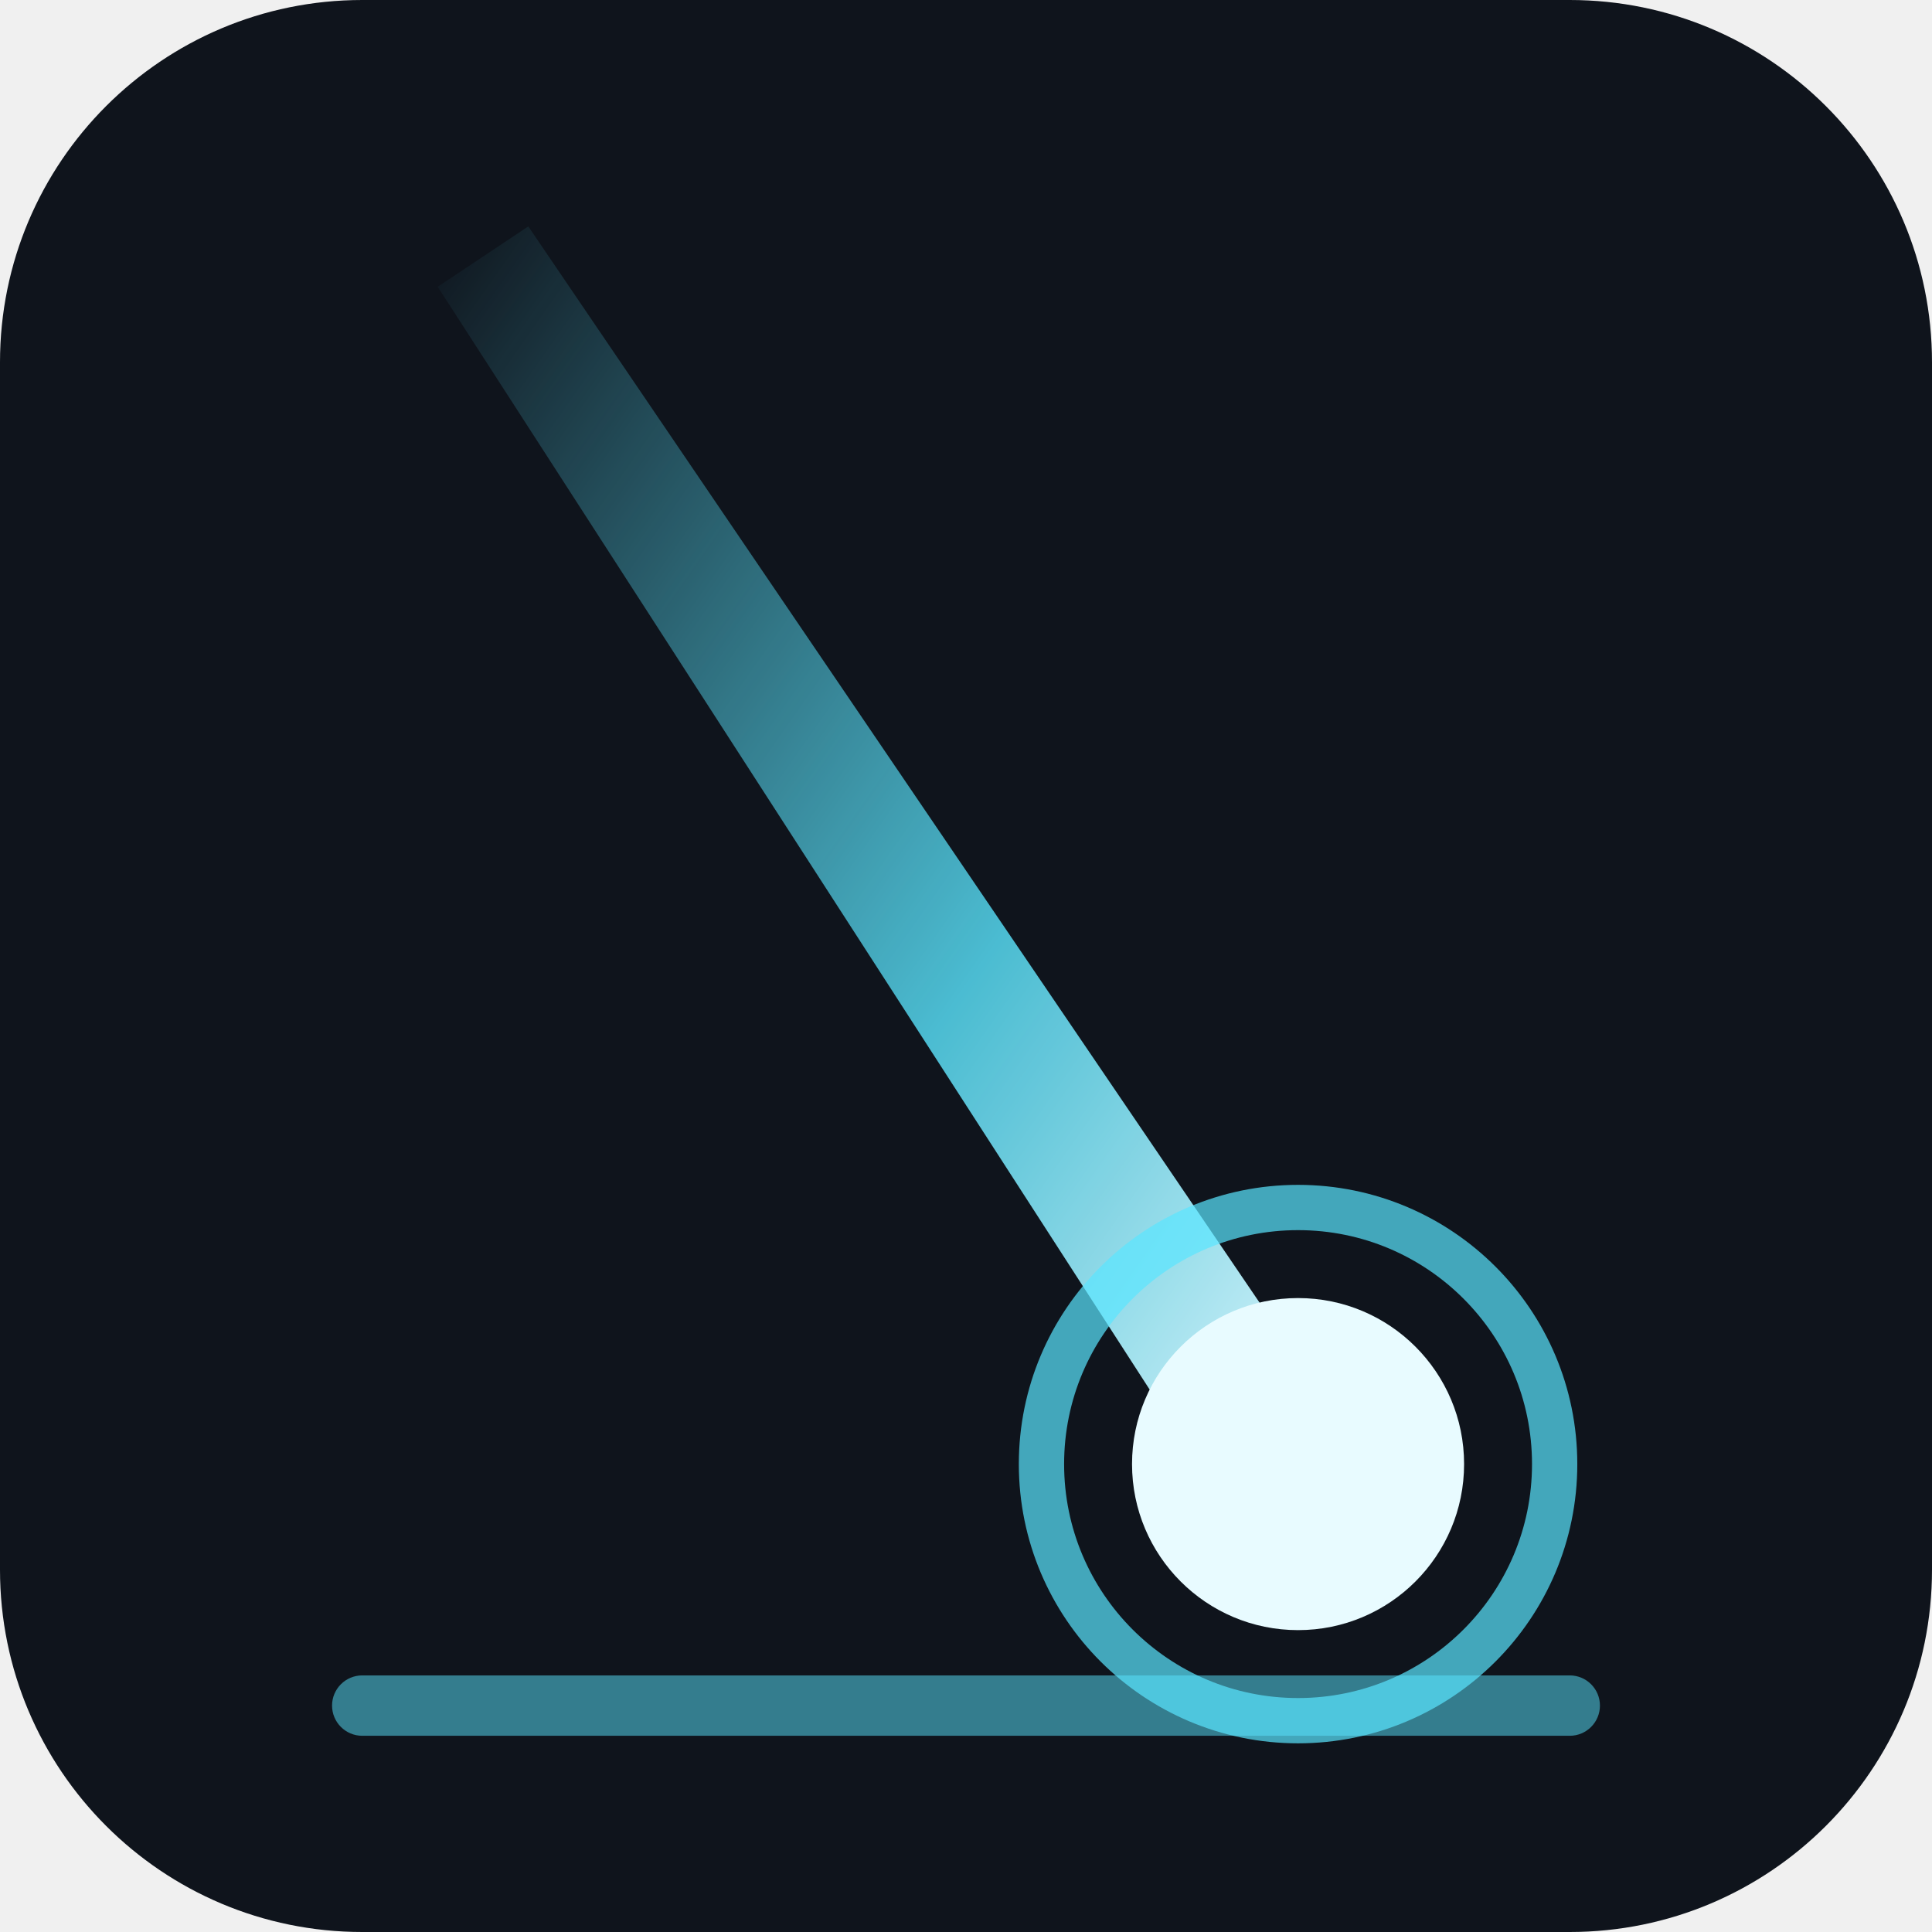
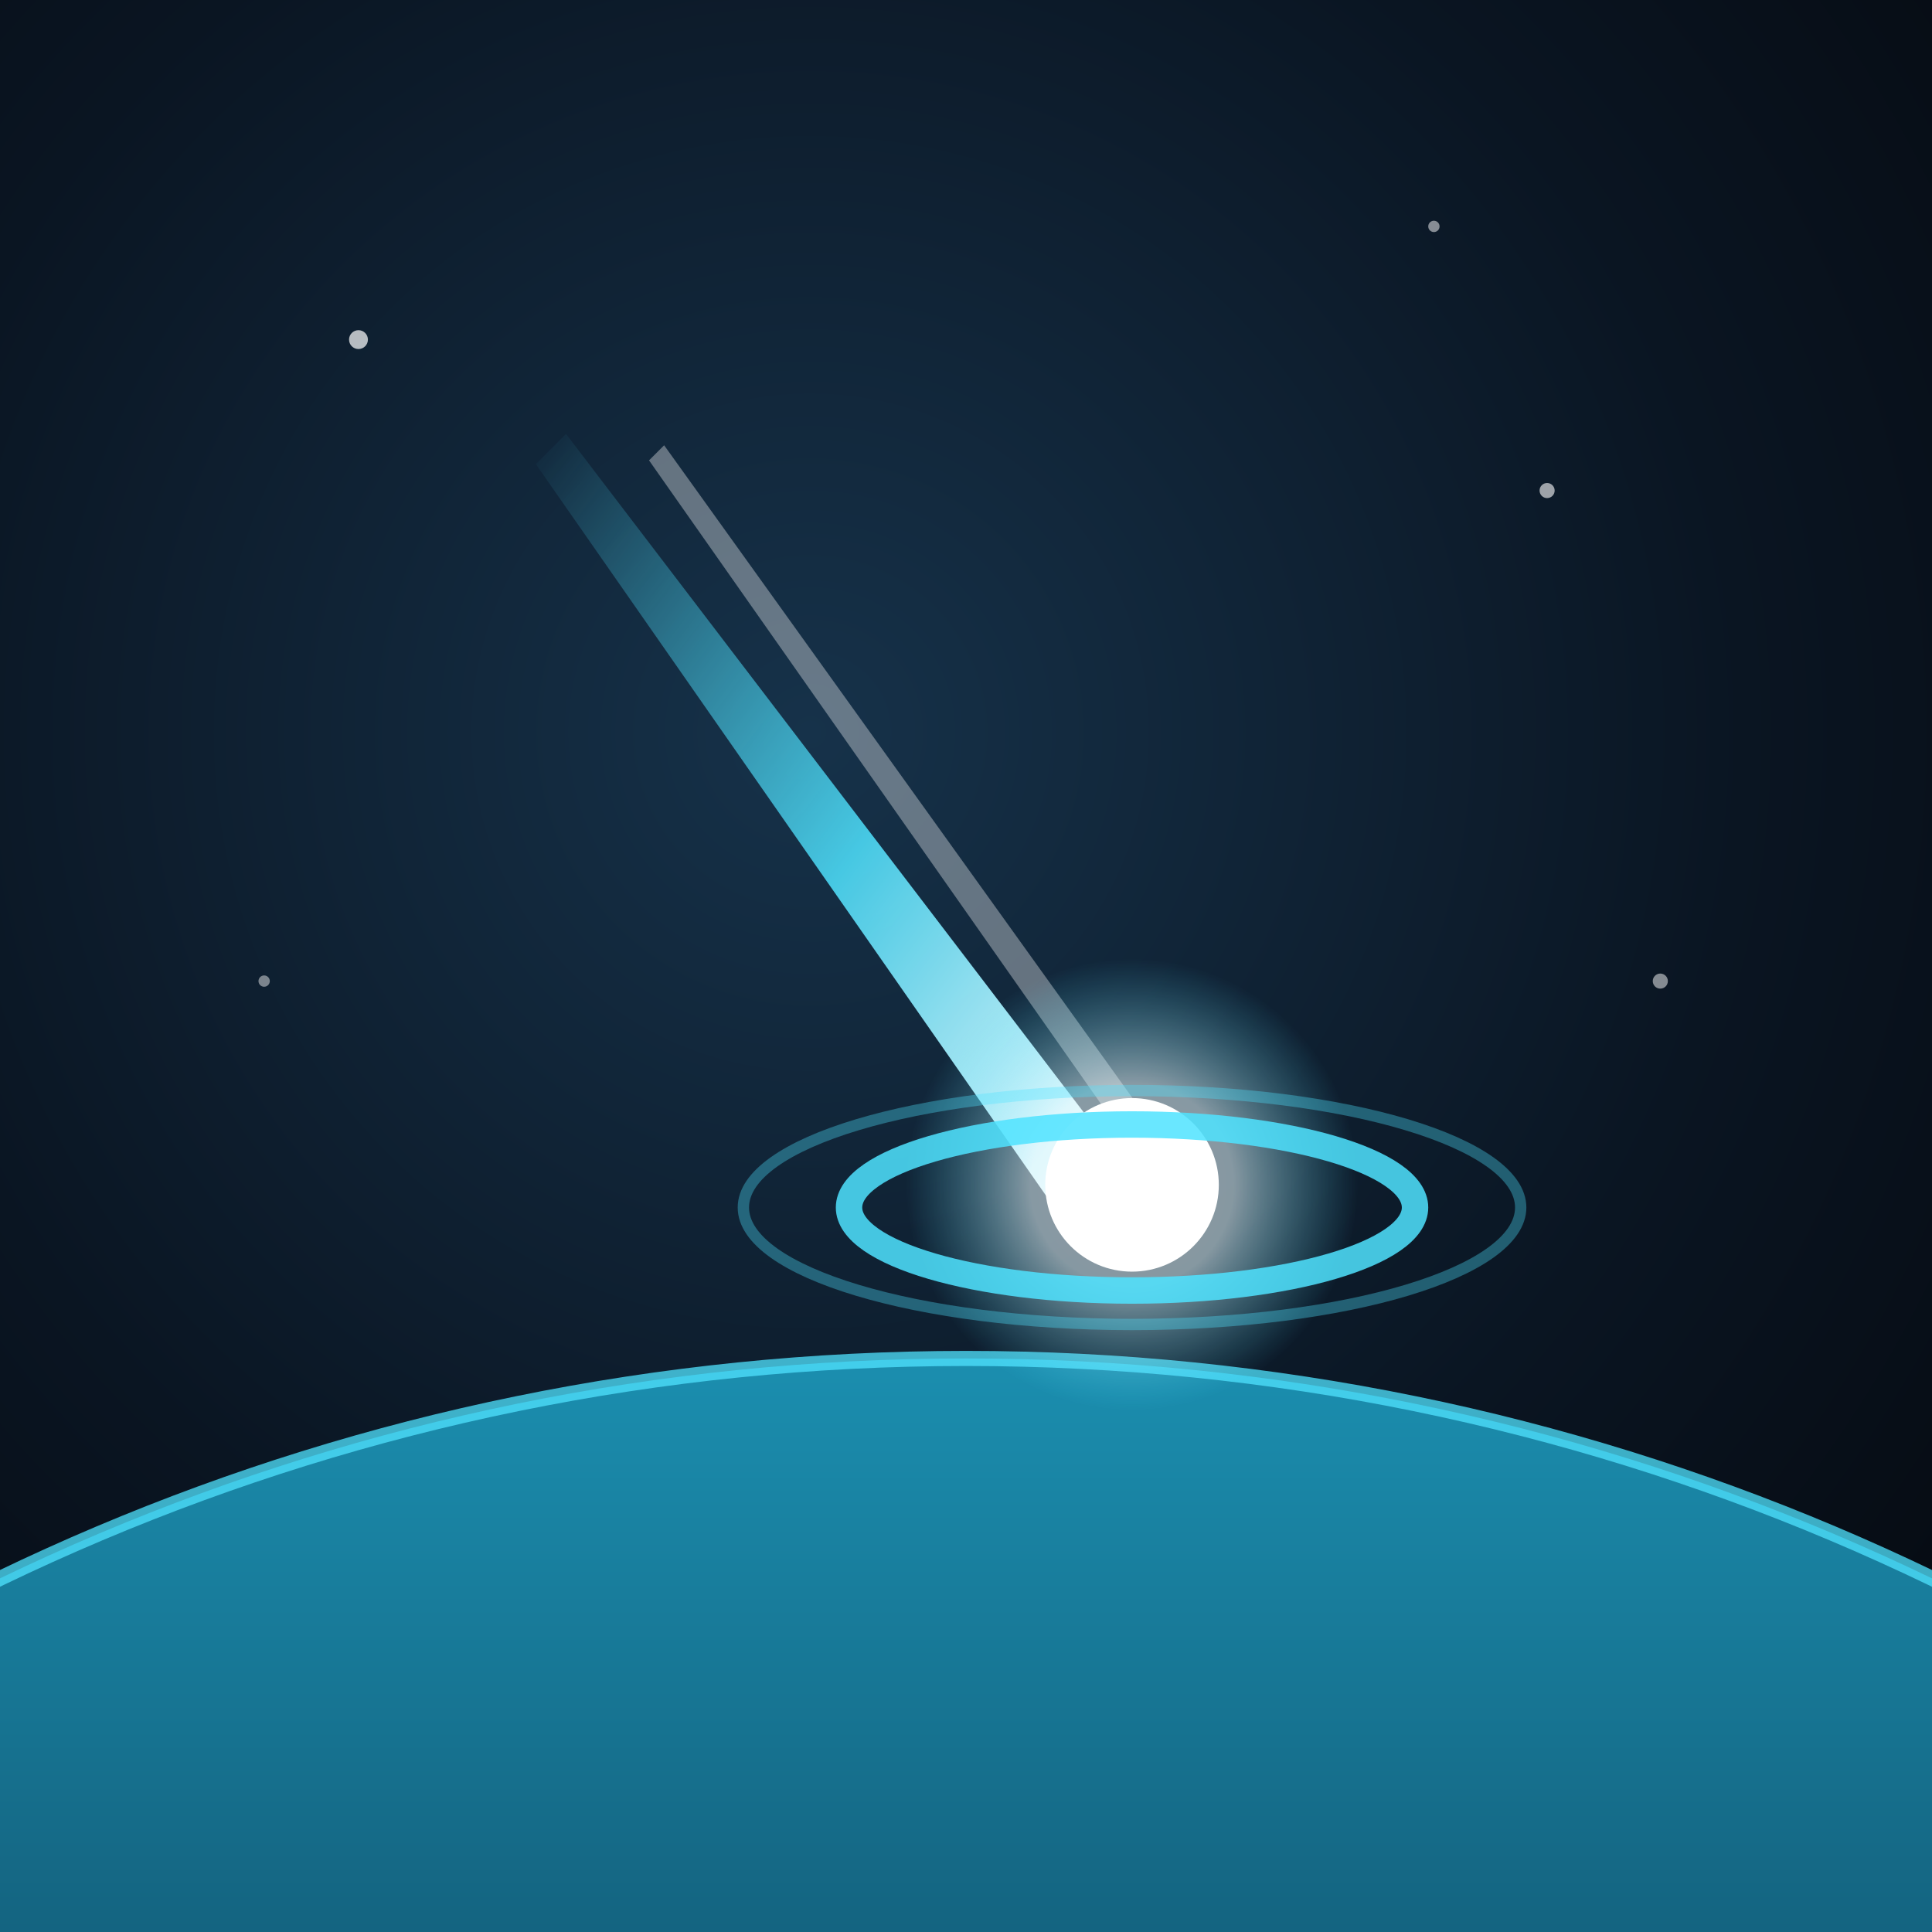
- <svg xmlns="http://www.w3.org/2000/svg" width="256" height="256" viewBox="0 0 256 256">
+ <svg xmlns="http://www.w3.org/2000/svg" width="1024" height="1024" viewBox="0 0 1024 1024">
  <defs>
-     <linearGradient id="streak" x1="0" y1="0" x2="1" y2="1">
-       <stop offset="0" stop-color="#5ae6ff" stop-opacity="0" />
-       <stop offset="0.6" stop-color="#5ae6ff" stop-opacity="0.8" />
-       <stop offset="1" stop-color="#e8fbff" />
+     <radialGradient id="bspace" cx="0.42" cy="0.38" r="0.8">
+       <stop offset="0" stop-color="#16324a" />
+       <stop offset="0.6" stop-color="#0a1522" />
+       <stop offset="1" stop-color="#05090f" />
+     </radialGradient>
+     <linearGradient id="bplanet" x1="0" y1="0" x2="0" y2="1">
+       <stop offset="0" stop-color="#1b8fb0" />
+       <stop offset="0.25" stop-color="#0d3a52" />
+       <stop offset="1" stop-color="#061420" />
    </linearGradient>
  </defs>
-   <rect width="256" height="256" rx="48" fill="#0f141c" />
-   <path d="M70 30 L176 186 L160 196 L58 38 Z" fill="url(#streak)" />
-   <circle cx="172" cy="194" r="22" fill="#e8fbff" />
-   <circle cx="172" cy="194" r="34" fill="none" stroke="#5ae6ff" stroke-width="6" stroke-opacity="0.7" />
-   <rect x="44" y="222" width="168" height="8" rx="4" fill="#5ae6ff" fill-opacity="0.5" />
+   <rect width="1024" height="1024" fill="url(#bspace)" />
+   <circle cx="512" cy="1900" r="1180" fill="url(#bplanet)" />
+   <circle cx="512" cy="1900" r="1180" fill="none" stroke="#4fe3ff" stroke-width="8" stroke-opacity="0.75" />
+   <circle cx="190" cy="180" r="5" fill="#ffffff" fill-opacity="0.7" />
+   <circle cx="820" cy="260" r="4" fill="#ffffff" fill-opacity="0.6" />
+   <circle cx="760" cy="120" r="3" fill="#ffffff" fill-opacity="0.5" />
+   <circle cx="140" cy="520" r="3" fill="#ffffff" fill-opacity="0.45" />
+   <circle cx="880" cy="520" r="4" fill="#ffffff" fill-opacity="0.5" />
+   <defs>
+     <linearGradient id="fstreak" x1="0" y1="0" x2="1" y2="1">
+       <stop offset="0" stop-color="#4fe3ff" stop-opacity="0" />
+       <stop offset="0.55" stop-color="#4fe3ff" stop-opacity="0.85" />
+       <stop offset="1" stop-color="#ffffff" />
+     </linearGradient>
+     <radialGradient id="fcore" cx="0.5" cy="0.5" r="0.5">
+       <stop offset="0" stop-color="#ffffff" />
+       <stop offset="0.45" stop-color="#e8fbff" />
+       <stop offset="1" stop-color="#4fe3ff" stop-opacity="0" />
+     </radialGradient>
+   </defs>
+   <path d="M300 230 L590 610 L556 636 L284 246 Z" fill="url(#fstreak)" />
+   <path d="M352 236 L606 590 L594 600 L344 244 Z" fill="#ffffff" fill-opacity="0.35" />
+   <circle cx="600" cy="628" r="120" fill="url(#fcore)" fill-opacity="0.55" />
+   <circle cx="600" cy="628" r="46" fill="#ffffff" />
+   <ellipse cx="600" cy="640" rx="150" ry="44" fill="none" stroke="#4fe3ff" stroke-width="14" stroke-opacity="0.85" />
+   <ellipse cx="600" cy="640" rx="206" ry="62" fill="none" stroke="#4fe3ff" stroke-width="6" stroke-opacity="0.35" />
</svg>
